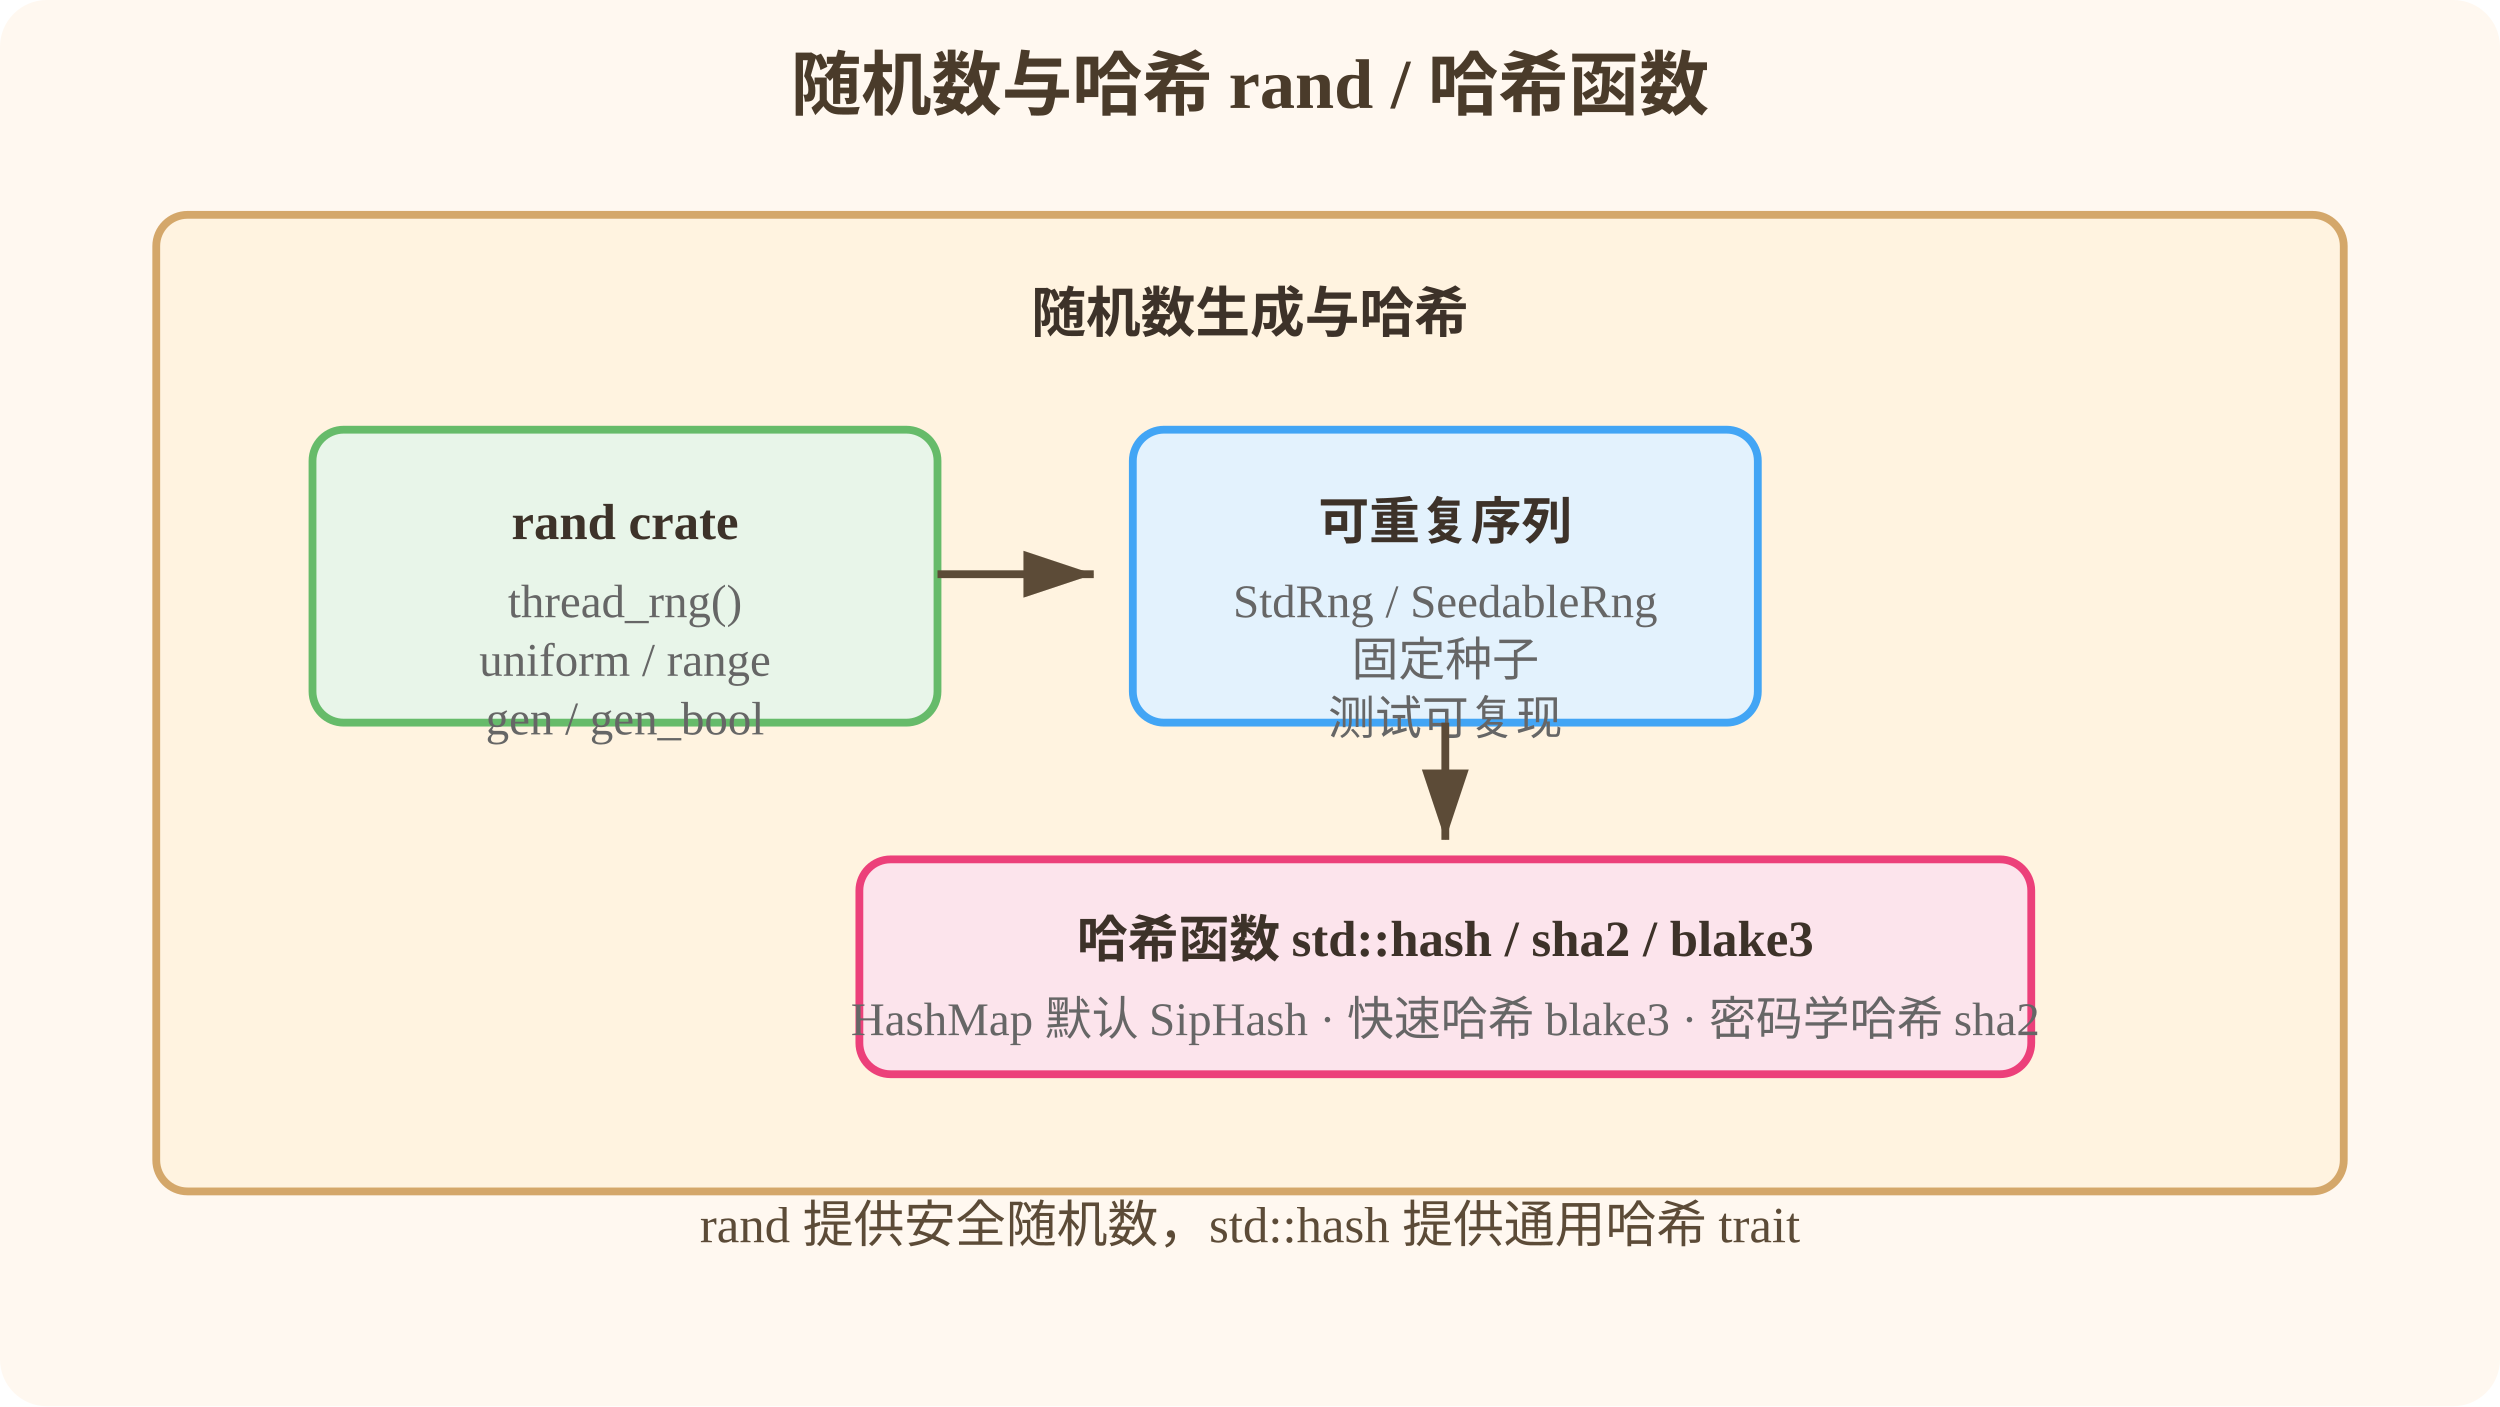
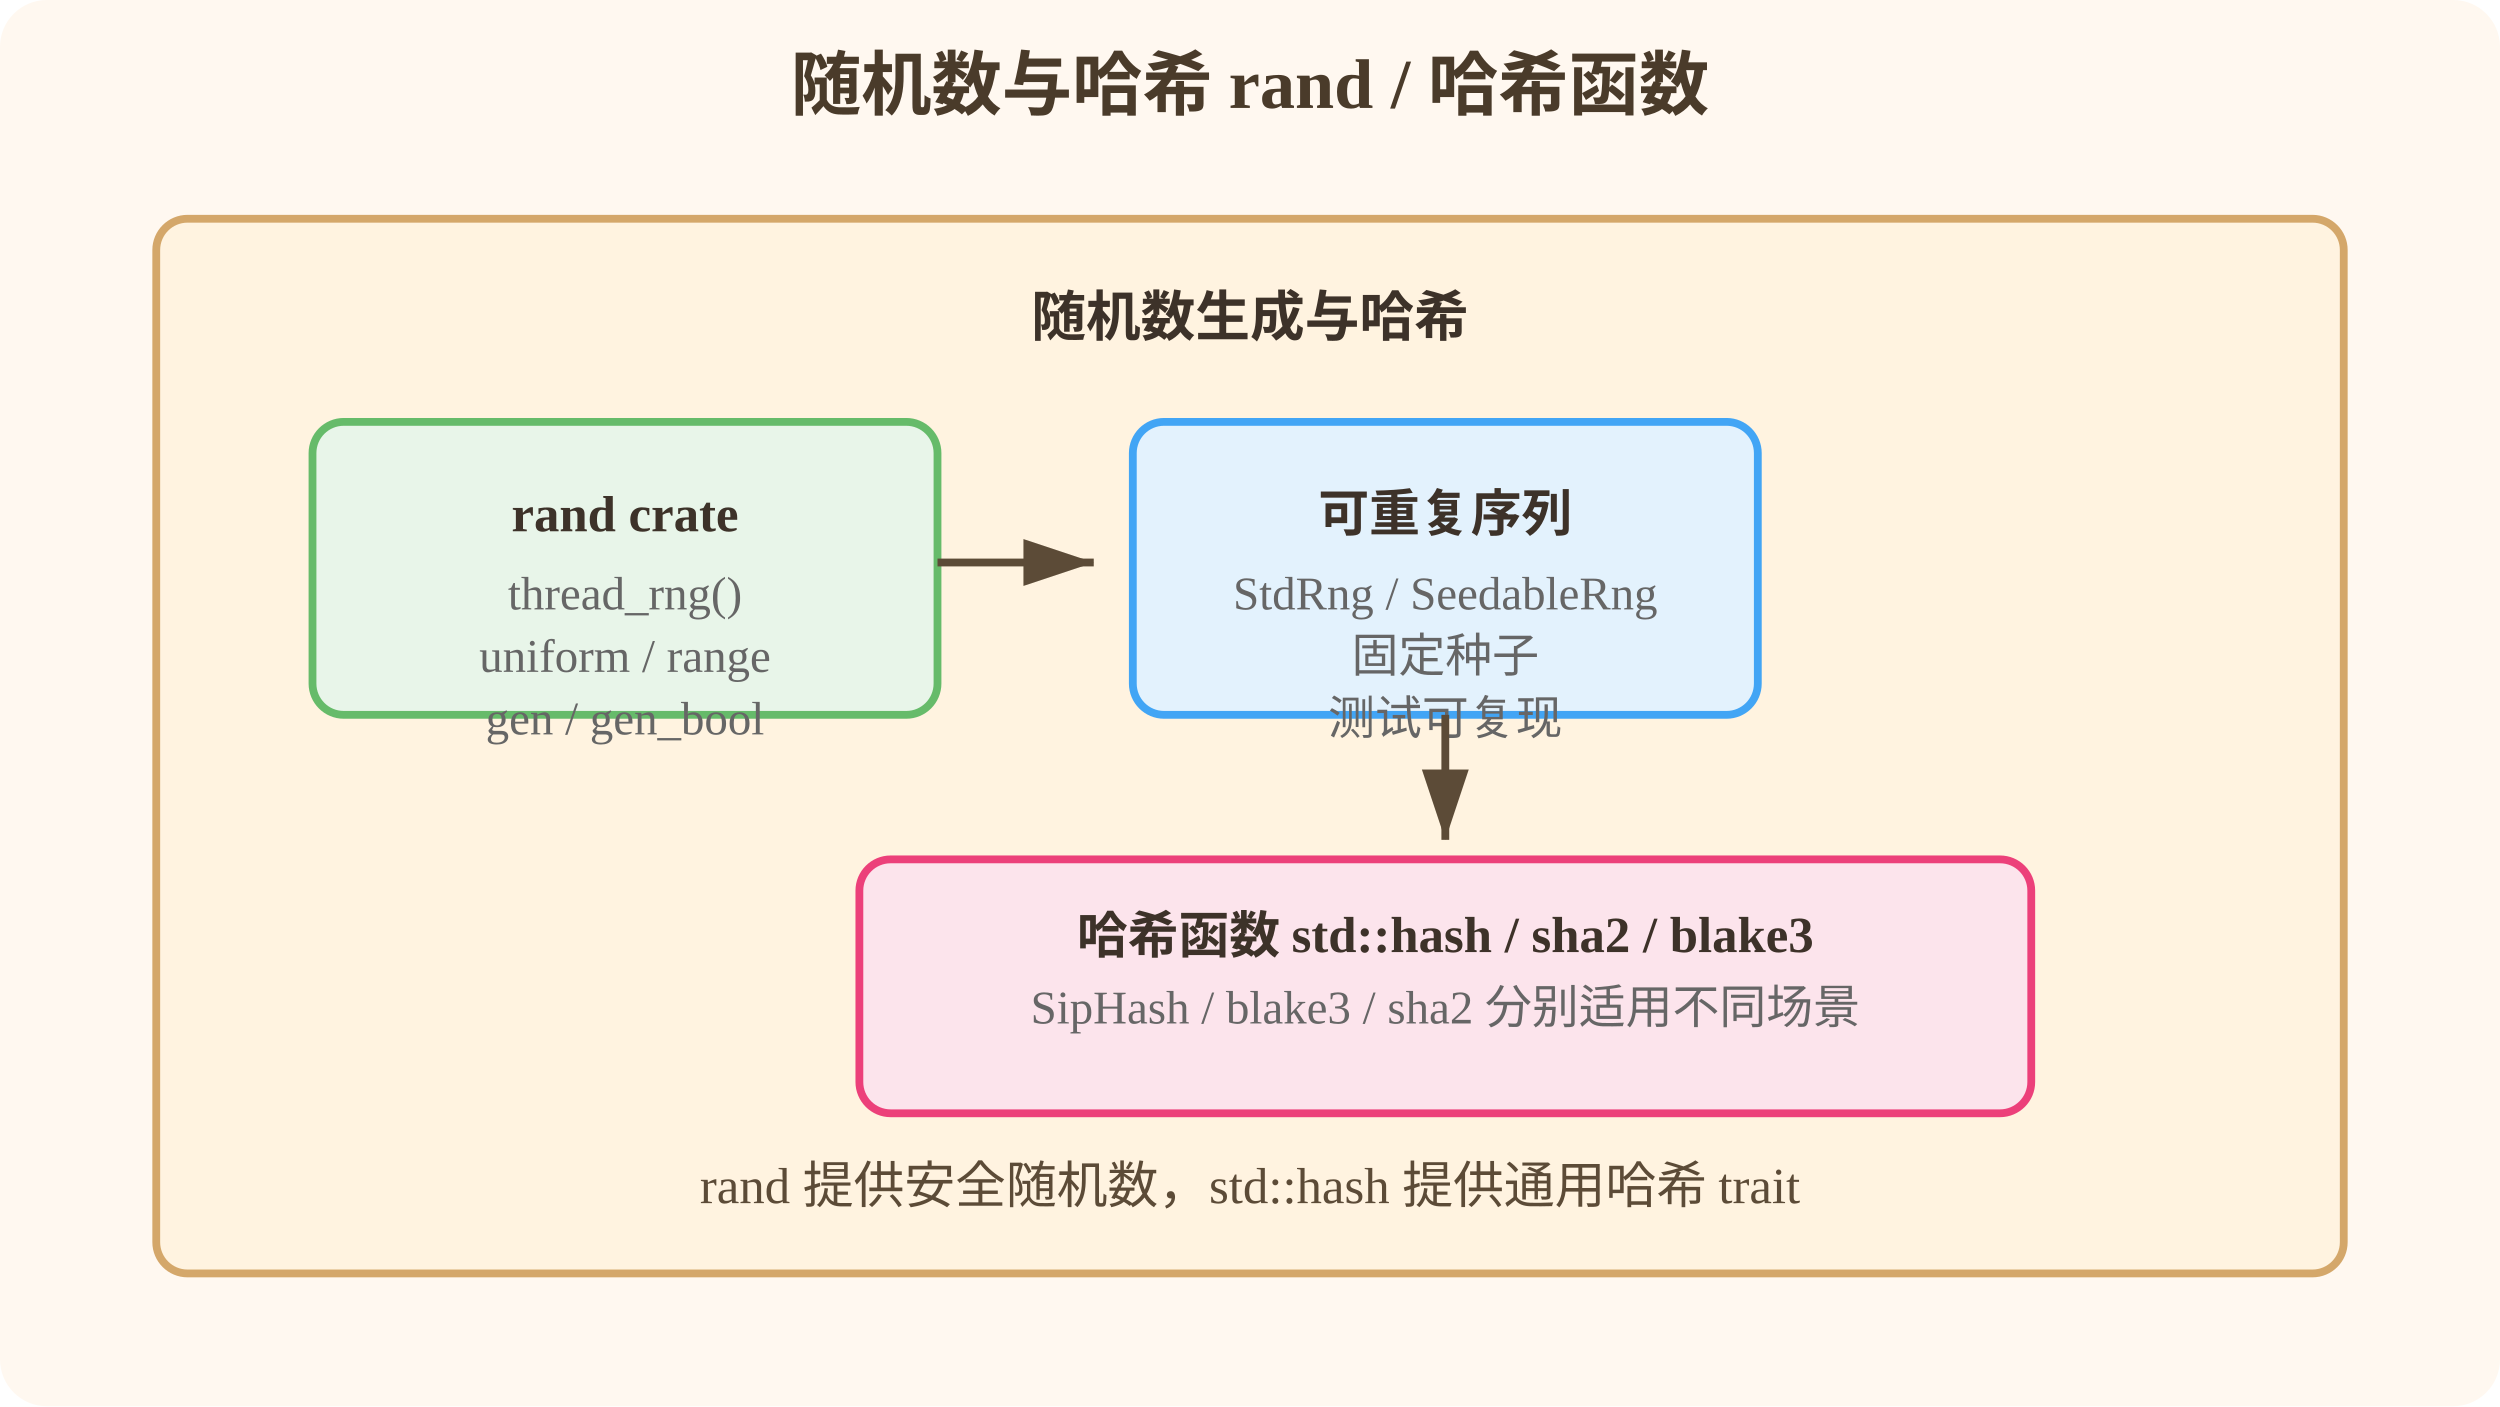
<svg xmlns="http://www.w3.org/2000/svg" width="640" height="360" viewBox="0 0 640 360">
  <rect width="100%" height="100%" fill="#fff8f0" rx="12" />
  <text x="320" y="28" text-anchor="middle" font-size="18" font-weight="bold" fill="#4a3b2a">随机数与哈希 rand / 哈希函数</text>
  <defs>
    <marker id="arrow" markerWidth="10" markerHeight="10" refX="9" refY="3" orient="auto" markerUnits="strokeWidth">
      <path d="M0,0 L0,6 L9,3 z" fill="#5c4b37" />
    </marker>
  </defs>
-   <rect x="40" y="55" width="560" height="250" fill="#fff3e0" stroke="#d4a76a" stroke-width="2" rx="8" />
-   <text x="320" y="85" font-size="14" font-weight="bold" fill="#3d3229" text-anchor="middle">随机数生成与哈希</text>
-   <rect x="80" y="110" width="160" height="75" fill="#e8f5e9" stroke="#66bb6a" stroke-width="2" rx="8" />
-   <text x="160" y="138" font-size="13" font-weight="bold" fill="#3d3229" text-anchor="middle">rand crate</text>
-   <text x="160" y="158" font-size="12" fill="#666" text-anchor="middle">thread_rng()</text>
-   <text x="160" y="173" font-size="12" fill="#666" text-anchor="middle">uniform / range</text>
+   <rect x="40" y="56" width="560" height="270" fill="#fff3e0" stroke="#d4a76a" stroke-width="2" rx="8" />
+   <text x="320" y="86" font-size="14" font-weight="bold" fill="#3d3229" text-anchor="middle">随机数生成与哈希</text>
+   <rect x="80" y="108" width="160" height="75" fill="#e8f5e9" stroke="#66bb6a" stroke-width="2" rx="8" />
+   <text x="160" y="136" font-size="13" font-weight="bold" fill="#3d3229" text-anchor="middle">rand crate</text>
+   <text x="160" y="156" font-size="12" fill="#666" text-anchor="middle">thread_rng()</text>
+   <text x="160" y="172" font-size="12" fill="#666" text-anchor="middle">uniform / range</text>
  <text x="160" y="188" font-size="12" fill="#666" text-anchor="middle">gen / gen_bool</text>
-   <line x1="240" y1="147" x2="280" y2="147" stroke="#5c4b37" stroke-width="2" marker-end="url(#arrow)" />
-   <rect x="290" y="110" width="160" height="75" fill="#e3f2fd" stroke="#42a5f5" stroke-width="2" rx="8" />
-   <text x="370" y="138" font-size="13" font-weight="bold" fill="#3d3229" text-anchor="middle">可重复序列</text>
-   <text x="370" y="158" font-size="12" fill="#666" text-anchor="middle">StdRng / SeedableRng</text>
-   <text x="370" y="173" font-size="12" fill="#666" text-anchor="middle">固定种子</text>
+   <line x1="240" y1="144" x2="280" y2="144" stroke="#5c4b37" stroke-width="2" marker-end="url(#arrow)" />
+   <rect x="290" y="108" width="160" height="75" fill="#e3f2fd" stroke="#42a5f5" stroke-width="2" rx="8" />
+   <text x="370" y="136" font-size="13" font-weight="bold" fill="#3d3229" text-anchor="middle">可重复序列</text>
+   <text x="370" y="156" font-size="12" fill="#666" text-anchor="middle">StdRng / SeedableRng</text>
+   <text x="370" y="172" font-size="12" fill="#666" text-anchor="middle">固定种子</text>
  <text x="370" y="188" font-size="12" fill="#666" text-anchor="middle">测试可复现</text>
-   <line x1="370" y1="185" x2="370" y2="215" stroke="#5c4b37" stroke-width="2" marker-end="url(#arrow)" />
-   <rect x="220" y="220" width="300" height="55" fill="#fce4ec" stroke="#ec407a" stroke-width="2" rx="8" />
-   <text x="370" y="245" font-size="13" font-weight="bold" fill="#3d3229" text-anchor="middle">哈希函数 std::hash / sha2 / blake3</text>
-   <text x="370" y="265" font-size="12" fill="#666" text-anchor="middle">HashMap 默认 SipHash · 快速哈希 blake3 · 密码学哈希 sha2</text>
-   <text x="320" y="318" font-size="13" fill="#5c4b37" text-anchor="middle">rand 提供安全随机数，std::hash 提供通用哈希 trait</text>
+   <line x1="370" y1="183" x2="370" y2="215" stroke="#5c4b37" stroke-width="2" marker-end="url(#arrow)" />
+   <rect x="220" y="220" width="300" height="65" fill="#fce4ec" stroke="#ec407a" stroke-width="2" rx="8" />
+   <text x="370" y="244" font-size="13" font-weight="bold" fill="#3d3229" text-anchor="middle">哈希函数 std::hash / sha2 / blake3</text>
+   <text x="370" y="262" font-size="12" fill="#666" text-anchor="middle">SipHash / blake3 / sha2 分别适用不同场景</text>
+   <text x="320" y="308" font-size="13" fill="#5c4b37" text-anchor="middle">rand 提供安全随机数，std::hash 提供通用哈希 trait</text>
</svg>
